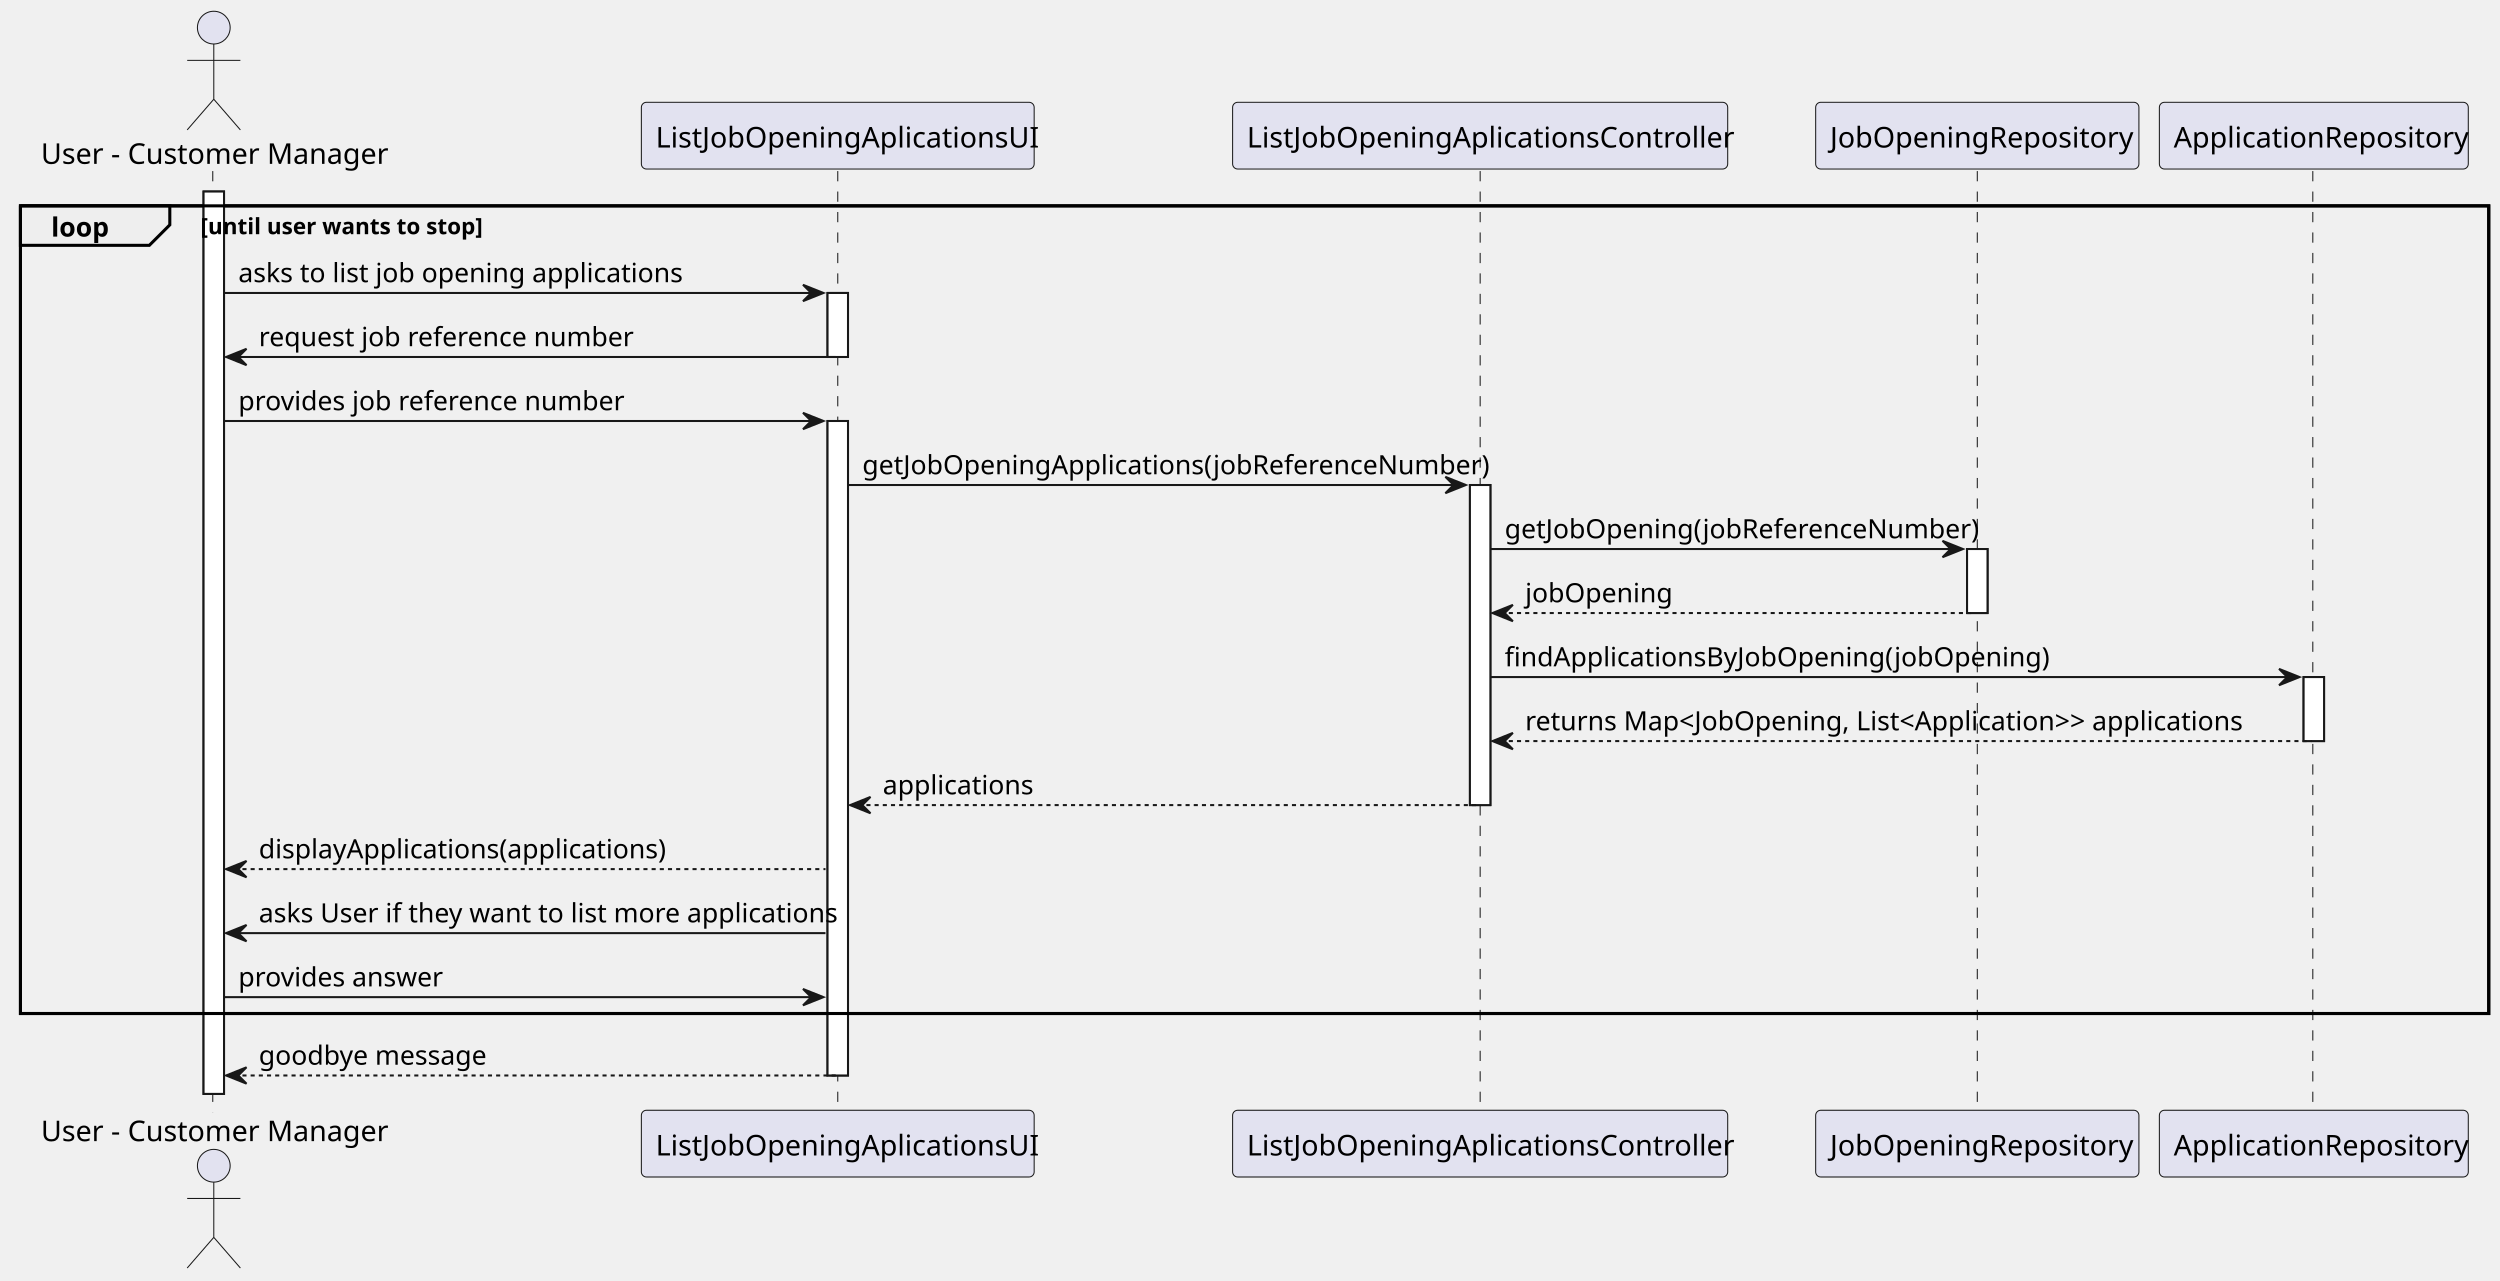
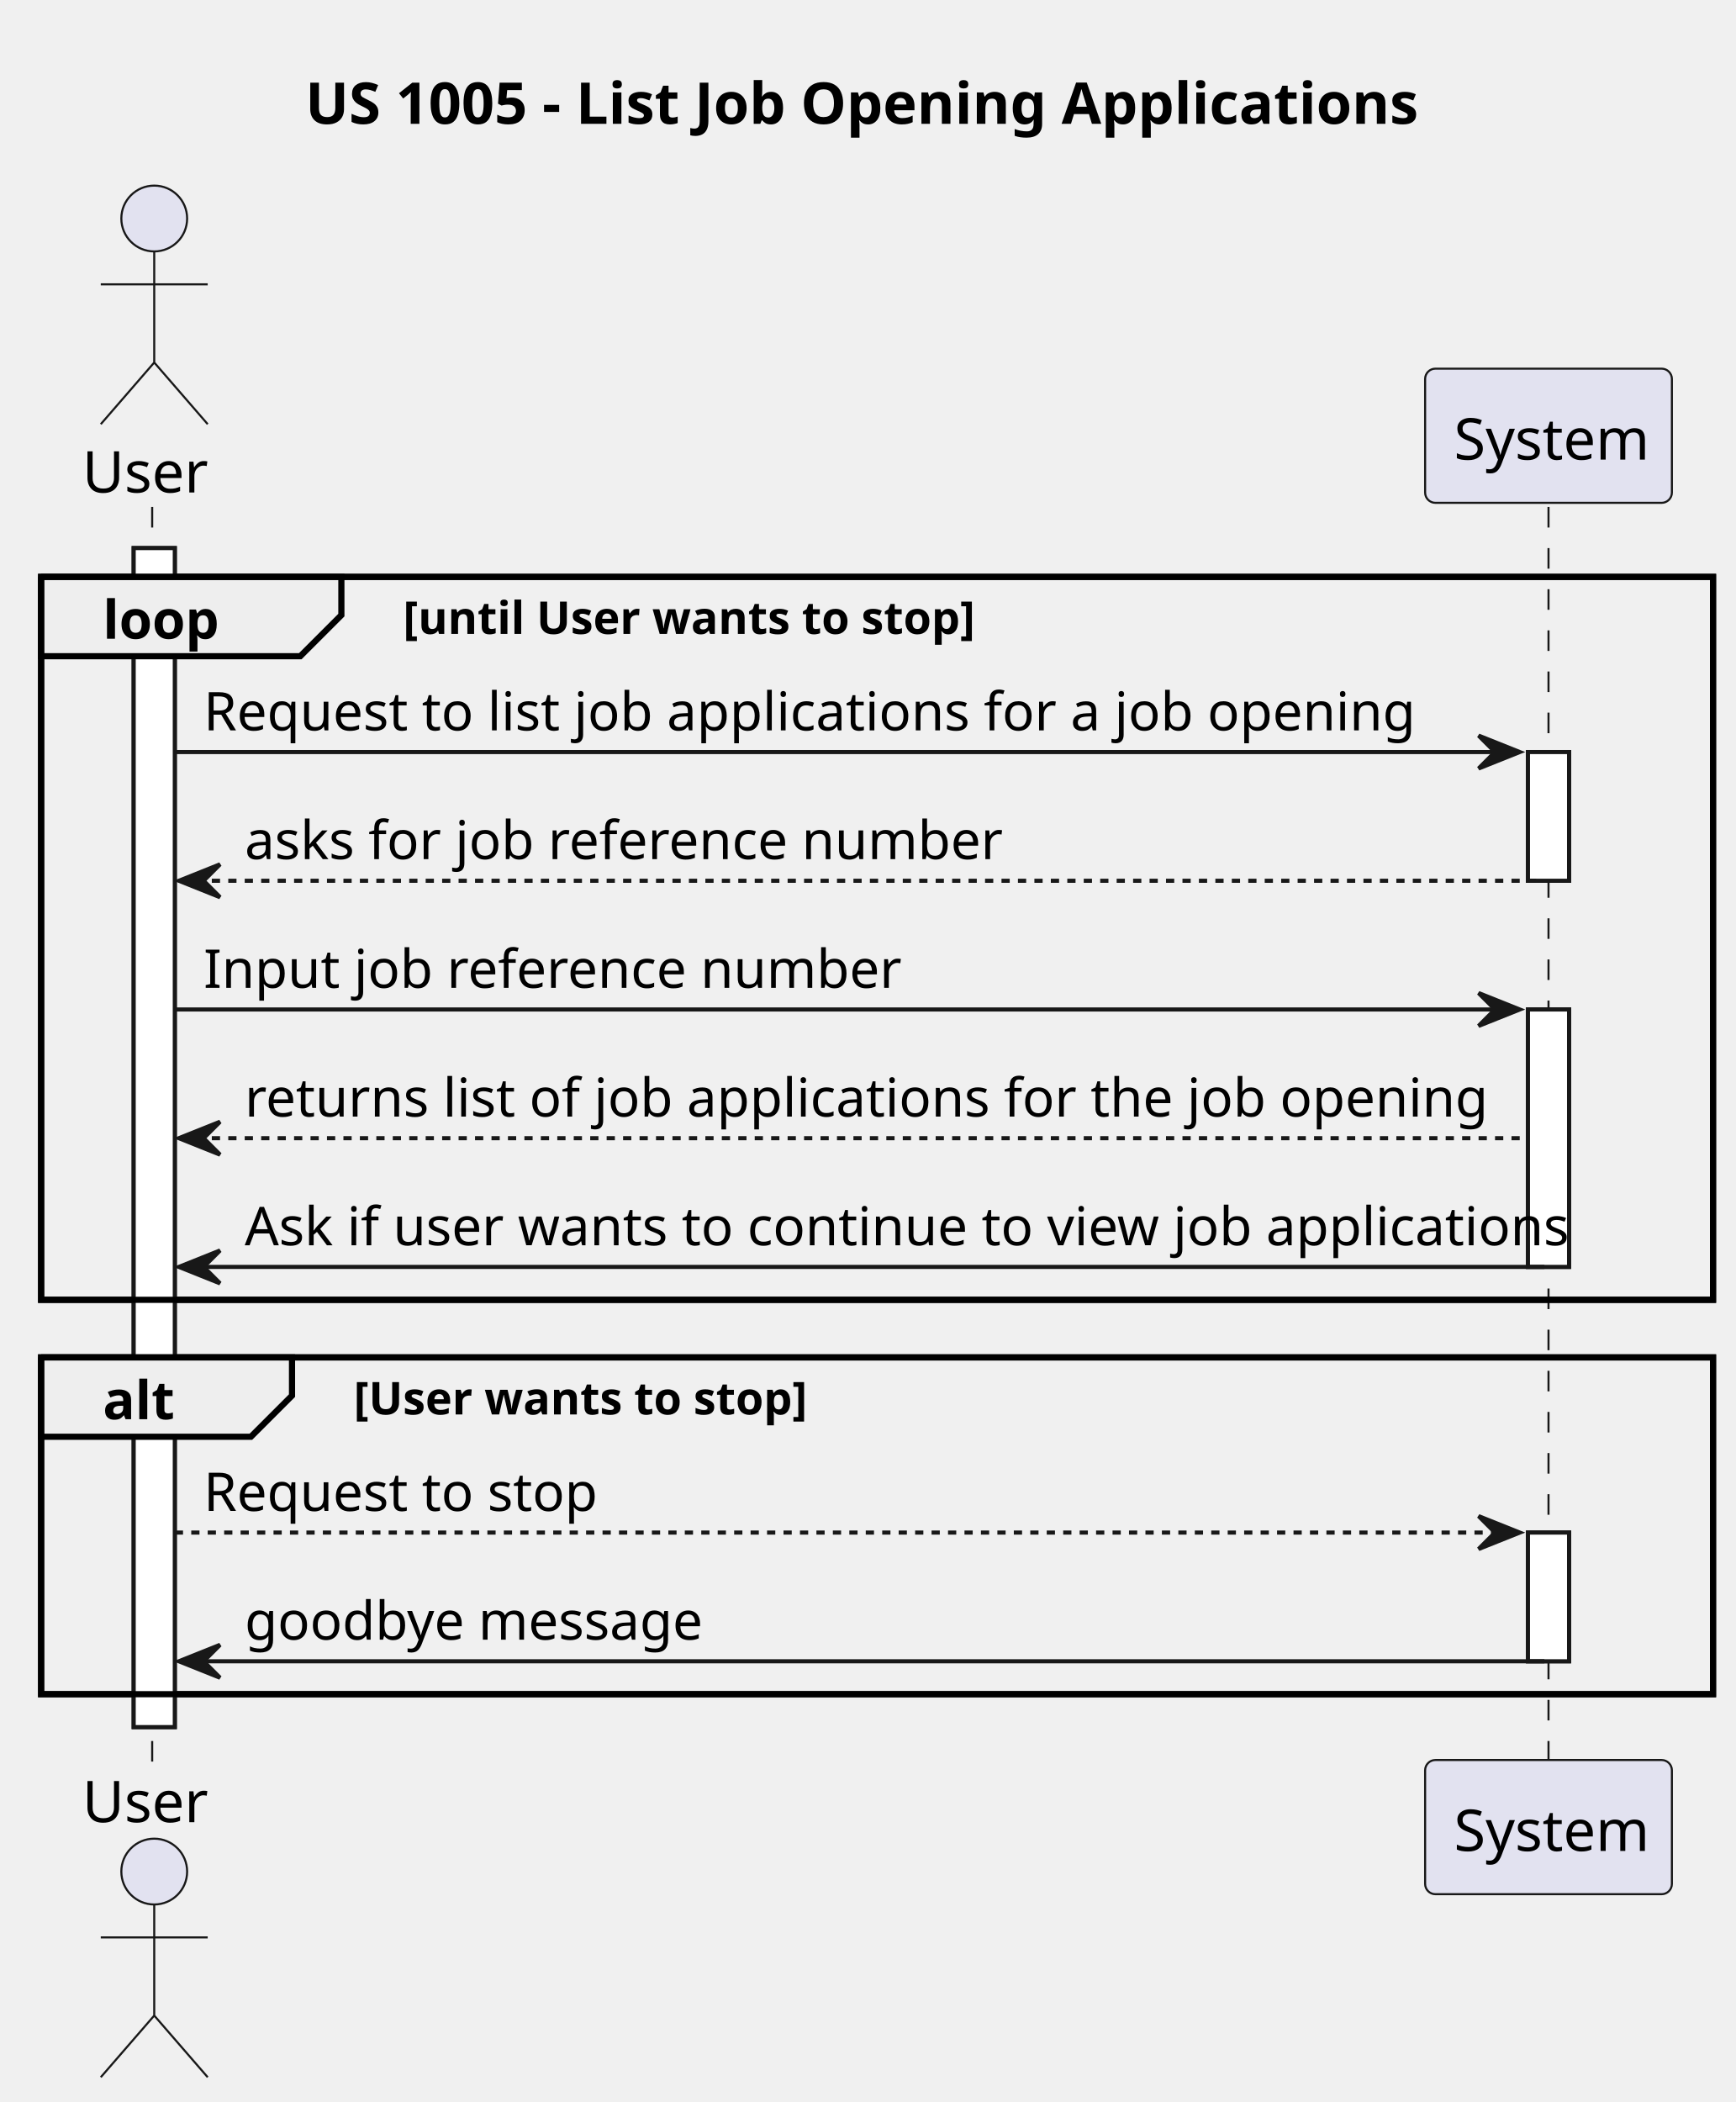
- <svg xmlns="http://www.w3.org/2000/svg" contentStyleType="text/css" height="626px" preserveAspectRatio="none" style="width:1222px;height:626px;background:#FFFFFF;" version="1.1" viewBox="0 0 1222 626" width="1222px" zoomAndPan="magnify">
+ <svg xmlns="http://www.w3.org/2000/svg" contentStyleType="text/css" height="511px" preserveAspectRatio="none" style="width:422px;height:511px;background:#FFFFFF;" version="1.1" viewBox="0 0 422 511" width="422px" zoomAndPan="magnify">
  <defs />
  <g>
-     <rect fill="#FFFFFF" height="441.074" style="stroke:#181818;stroke-width:1.0;" width="10" x="99.5" y="93.621" />
-     <rect fill="#FFFFFF" height="31.291" style="stroke:#181818;stroke-width:1.0;" width="10" x="404.5" y="143.203" />
-     <rect fill="#FFFFFF" height="319.91" style="stroke:#181818;stroke-width:1.0;" width="10" x="404.5" y="205.785" />
-     <rect fill="#FFFFFF" height="156.455" style="stroke:#181818;stroke-width:1.0;" width="10" x="718.5" y="237.076" />
-     <rect fill="#FFFFFF" height="31.291" style="stroke:#181818;stroke-width:1.0;" width="10" x="961.5" y="268.367" />
-     <rect fill="#FFFFFF" height="31.291" style="stroke:#181818;stroke-width:1.0;" width="10" x="1126" y="330.949" />
-     <rect fill="none" height="394.783" style="stroke:#000000;stroke-width:1.5;" width="1206.5" x="10" y="100.621" />
-     <line style="stroke:#181818;stroke-width:0.5;stroke-dasharray:5.0,5.0;" x1="104" x2="104" y1="83.621" y2="543.695" />
-     <line style="stroke:#181818;stroke-width:0.5;stroke-dasharray:5.0,5.0;" x1="409.5" x2="409.5" y1="83.621" y2="543.695" />
-     <line style="stroke:#181818;stroke-width:0.5;stroke-dasharray:5.0,5.0;" x1="723.5" x2="723.5" y1="83.621" y2="543.695" />
-     <line style="stroke:#181818;stroke-width:0.5;stroke-dasharray:5.0,5.0;" x1="966.5" x2="966.5" y1="83.621" y2="543.695" />
-     <line style="stroke:#181818;stroke-width:0.5;stroke-dasharray:5.0,5.0;" x1="1130.5" x2="1130.5" y1="83.621" y2="543.695" />
-     <text fill="#000000" font-family="sans-serif" font-size="14" lengthAdjust="spacing" textLength="163" x="20" y="80.107">User - Customer Manager</text>
-     <ellipse cx="104.5" cy="13.5" fill="#E2E2F0" rx="8" ry="8" style="stroke:#181818;stroke-width:0.5;" />
-     <path d="M104.5,21.5 L104.5,48.5 M91.5,29.5 L117.5,29.5 M104.5,48.5 L91.5,63.5 M104.5,48.5 L117.5,63.5 " fill="none" style="stroke:#181818;stroke-width:0.5;" />
-     <text fill="#000000" font-family="sans-serif" font-size="14" lengthAdjust="spacing" textLength="163" x="20" y="557.803">User - Customer Manager</text>
-     <ellipse cx="104.5" cy="569.816" fill="#E2E2F0" rx="8" ry="8" style="stroke:#181818;stroke-width:0.5;" />
-     <path d="M104.5,577.816 L104.5,604.816 M91.5,585.816 L117.5,585.816 M104.5,604.816 L91.5,619.816 M104.5,604.816 L117.5,619.816 " fill="none" style="stroke:#181818;stroke-width:0.5;" />
-     <rect fill="#E2E2F0" height="32.621" rx="2.5" ry="2.5" style="stroke:#181818;stroke-width:0.5;" width="192" x="313.5" y="50" />
-     <text fill="#000000" font-family="sans-serif" font-size="14" lengthAdjust="spacing" textLength="178" x="320.5" y="72.107">ListJobOpeningAplicationsUI</text>
-     <rect fill="#E2E2F0" height="32.621" rx="2.5" ry="2.5" style="stroke:#181818;stroke-width:0.5;" width="192" x="313.5" y="542.695" />
-     <text fill="#000000" font-family="sans-serif" font-size="14" lengthAdjust="spacing" textLength="178" x="320.5" y="564.803">ListJobOpeningAplicationsUI</text>
-     <rect fill="#E2E2F0" height="32.621" rx="2.5" ry="2.5" style="stroke:#181818;stroke-width:0.5;" width="242" x="602.5" y="50" />
-     <text fill="#000000" font-family="sans-serif" font-size="14" lengthAdjust="spacing" textLength="228" x="609.5" y="72.107">ListJobOpeningAplicationsController</text>
-     <rect fill="#E2E2F0" height="32.621" rx="2.5" ry="2.5" style="stroke:#181818;stroke-width:0.5;" width="242" x="602.5" y="542.695" />
-     <text fill="#000000" font-family="sans-serif" font-size="14" lengthAdjust="spacing" textLength="228" x="609.5" y="564.803">ListJobOpeningAplicationsController</text>
-     <rect fill="#E2E2F0" height="32.621" rx="2.5" ry="2.5" style="stroke:#181818;stroke-width:0.5;" width="158" x="887.5" y="50" />
-     <text fill="#000000" font-family="sans-serif" font-size="14" lengthAdjust="spacing" textLength="144" x="894.5" y="72.107">JobOpeningRepository</text>
-     <rect fill="#E2E2F0" height="32.621" rx="2.5" ry="2.5" style="stroke:#181818;stroke-width:0.5;" width="158" x="887.5" y="542.695" />
-     <text fill="#000000" font-family="sans-serif" font-size="14" lengthAdjust="spacing" textLength="144" x="894.5" y="564.803">JobOpeningRepository</text>
-     <rect fill="#E2E2F0" height="32.621" rx="2.5" ry="2.5" style="stroke:#181818;stroke-width:0.5;" width="151" x="1055.5" y="50" />
-     <text fill="#000000" font-family="sans-serif" font-size="14" lengthAdjust="spacing" textLength="137" x="1062.5" y="72.107">ApplicationRepository</text>
-     <rect fill="#E2E2F0" height="32.621" rx="2.5" ry="2.5" style="stroke:#181818;stroke-width:0.5;" width="151" x="1055.5" y="542.695" />
-     <text fill="#000000" font-family="sans-serif" font-size="14" lengthAdjust="spacing" textLength="137" x="1062.5" y="564.803">ApplicationRepository</text>
-     <rect fill="#FFFFFF" height="441.074" style="stroke:#181818;stroke-width:1.0;" width="10" x="99.5" y="93.621" />
-     <rect fill="#FFFFFF" height="31.291" style="stroke:#181818;stroke-width:1.0;" width="10" x="404.5" y="143.203" />
-     <rect fill="#FFFFFF" height="319.91" style="stroke:#181818;stroke-width:1.0;" width="10" x="404.5" y="205.785" />
-     <rect fill="#FFFFFF" height="156.455" style="stroke:#181818;stroke-width:1.0;" width="10" x="718.5" y="237.076" />
-     <rect fill="#FFFFFF" height="31.291" style="stroke:#181818;stroke-width:1.0;" width="10" x="961.5" y="268.367" />
-     <rect fill="#FFFFFF" height="31.291" style="stroke:#181818;stroke-width:1.0;" width="10" x="1126" y="330.949" />
-     <path d="M10,100.621 L83,100.621 L83,109.912 L73,119.912 L10,119.912 L10,100.621 " fill="#EEEEEE" style="stroke:#000000;stroke-width:1.5;" />
-     <rect fill="none" height="394.783" style="stroke:#000000;stroke-width:1.5;" width="1206.5" x="10" y="100.621" />
-     <text fill="#000000" font-family="sans-serif" font-size="13" font-weight="bold" lengthAdjust="spacing" textLength="28" x="25" y="115.649">loop</text>
-     <text fill="#000000" font-family="sans-serif" font-size="11" font-weight="bold" lengthAdjust="spacing" textLength="140" x="98" y="114.491">[until user wants to stop]</text>
-     <polygon fill="#181818" points="392.5,139.203,402.5,143.203,392.5,147.203,396.5,143.203" style="stroke:#181818;stroke-width:1.0;" />
-     <line style="stroke:#181818;stroke-width:1.0;" x1="109.5" x2="398.5" y1="143.203" y2="143.203" />
-     <text fill="#000000" font-family="sans-serif" font-size="13" lengthAdjust="spacing" textLength="207" x="116.5" y="137.94">asks to list job opening applications</text>
-     <polygon fill="#181818" points="120.5,170.494,110.5,174.494,120.5,178.494,116.5,174.494" style="stroke:#181818;stroke-width:1.0;" />
-     <line style="stroke:#181818;stroke-width:1.0;" x1="114.5" x2="408.5" y1="174.494" y2="174.494" />
-     <text fill="#000000" font-family="sans-serif" font-size="13" lengthAdjust="spacing" textLength="168" x="126.5" y="169.231">request job reference number</text>
-     <polygon fill="#181818" points="392.5,201.785,402.5,205.785,392.5,209.785,396.5,205.785" style="stroke:#181818;stroke-width:1.0;" />
-     <line style="stroke:#181818;stroke-width:1.0;" x1="109.5" x2="398.5" y1="205.785" y2="205.785" />
-     <text fill="#000000" font-family="sans-serif" font-size="13" lengthAdjust="spacing" textLength="172" x="116.5" y="200.523">provides job reference number</text>
-     <polygon fill="#181818" points="706.5,233.076,716.5,237.076,706.5,241.076,710.5,237.076" style="stroke:#181818;stroke-width:1.0;" />
-     <line style="stroke:#181818;stroke-width:1.0;" x1="414.5" x2="712.5" y1="237.076" y2="237.076" />
-     <text fill="#000000" font-family="sans-serif" font-size="13" lengthAdjust="spacing" textLength="285" x="421.5" y="231.814">getJobOpeningApplications(jobReferenceNumber)</text>
-     <polygon fill="#181818" points="949.5,264.367,959.5,268.367,949.5,272.367,953.5,268.367" style="stroke:#181818;stroke-width:1.0;" />
-     <line style="stroke:#181818;stroke-width:1.0;" x1="728.5" x2="955.5" y1="268.367" y2="268.367" />
-     <text fill="#000000" font-family="sans-serif" font-size="13" lengthAdjust="spacing" textLength="214" x="735.5" y="263.104">getJobOpening(jobReferenceNumber)</text>
-     <polygon fill="#181818" points="739.5,295.658,729.5,299.658,739.5,303.658,735.5,299.658" style="stroke:#181818;stroke-width:1.0;" />
-     <line style="stroke:#181818;stroke-width:1.0;stroke-dasharray:2.0,2.0;" x1="733.5" x2="965.5" y1="299.658" y2="299.658" />
-     <text fill="#000000" font-family="sans-serif" font-size="13" lengthAdjust="spacing" textLength="65" x="745.5" y="294.396">jobOpening</text>
-     <polygon fill="#181818" points="1114,326.949,1124,330.949,1114,334.949,1118,330.949" style="stroke:#181818;stroke-width:1.0;" />
-     <line style="stroke:#181818;stroke-width:1.0;" x1="728.5" x2="1120" y1="330.949" y2="330.949" />
-     <text fill="#000000" font-family="sans-serif" font-size="13" lengthAdjust="spacing" textLength="248" x="735.5" y="325.687">findApplicationsByJobOpening(jobOpening)</text>
-     <polygon fill="#181818" points="739.5,358.24,729.5,362.24,739.5,366.24,735.5,362.24" style="stroke:#181818;stroke-width:1.0;" />
-     <line style="stroke:#181818;stroke-width:1.0;stroke-dasharray:2.0,2.0;" x1="733.5" x2="1130" y1="362.24" y2="362.24" />
-     <text fill="#000000" font-family="sans-serif" font-size="13" lengthAdjust="spacing" textLength="335" x="745.5" y="356.978">returns Map&lt;JobOpening, List&lt;Application&gt;&gt; applications</text>
-     <polygon fill="#181818" points="425.5,389.531,415.5,393.531,425.5,397.531,421.5,393.531" style="stroke:#181818;stroke-width:1.0;" />
-     <line style="stroke:#181818;stroke-width:1.0;stroke-dasharray:2.0,2.0;" x1="419.5" x2="722.5" y1="393.531" y2="393.531" />
-     <text fill="#000000" font-family="sans-serif" font-size="13" lengthAdjust="spacing" textLength="69" x="431.5" y="388.269">applications</text>
-     <polygon fill="#181818" points="120.5,420.822,110.5,424.822,120.5,428.822,116.5,424.822" style="stroke:#181818;stroke-width:1.0;" />
-     <line style="stroke:#181818;stroke-width:1.0;stroke-dasharray:2.0,2.0;" x1="114.5" x2="403.5" y1="424.822" y2="424.822" />
-     <text fill="#000000" font-family="sans-serif" font-size="13" lengthAdjust="spacing" textLength="189" x="126.5" y="419.56">displayApplications(applications)</text>
-     <polygon fill="#181818" points="120.5,452.113,110.5,456.113,120.5,460.113,116.5,456.113" style="stroke:#181818;stroke-width:1.0;" />
-     <line style="stroke:#181818;stroke-width:1.0;" x1="114.5" x2="403.5" y1="456.113" y2="456.113" />
-     <text fill="#000000" font-family="sans-serif" font-size="13" lengthAdjust="spacing" textLength="271" x="126.5" y="450.851">asks User if they want to list more applications</text>
-     <polygon fill="#181818" points="392.5,483.404,402.5,487.404,392.5,491.404,396.5,487.404" style="stroke:#181818;stroke-width:1.0;" />
-     <line style="stroke:#181818;stroke-width:1.0;" x1="109.5" x2="398.5" y1="487.404" y2="487.404" />
-     <text fill="#000000" font-family="sans-serif" font-size="13" lengthAdjust="spacing" textLength="92" x="116.5" y="482.142">provides answer</text>
-     <polygon fill="#181818" points="120.5,521.695,110.5,525.695,120.5,529.695,116.5,525.695" style="stroke:#181818;stroke-width:1.0;" />
-     <line style="stroke:#181818;stroke-width:1.0;stroke-dasharray:2.0,2.0;" x1="114.5" x2="408.5" y1="525.695" y2="525.695" />
-     <text fill="#000000" font-family="sans-serif" font-size="13" lengthAdjust="spacing" textLength="106" x="126.5" y="520.433">goodbye message</text>
+     <text fill="#000000" font-family="sans-serif" font-size="14" font-weight="bold" lengthAdjust="spacing" textLength="277" x="74.25" y="30.107">US 1005 - List Job Opening Applications</text>
+     <rect fill="#FFFFFF" height="286.619" style="stroke:#181818;stroke-width:1.0;" width="10" x="32.5" y="133.242" />
+     <rect fill="#FFFFFF" height="31.291" style="stroke:#181818;stroke-width:1.0;" width="10" x="371.5" y="182.824" />
+     <rect fill="#FFFFFF" height="62.582" style="stroke:#181818;stroke-width:1.0;" width="10" x="371.5" y="245.406" />
+     <rect fill="#FFFFFF" height="31.291" style="stroke:#181818;stroke-width:1.0;" width="10" x="371.5" y="372.57" />
+     <rect fill="none" height="175.746" style="stroke:#000000;stroke-width:1.5;" width="406.5" x="10" y="140.242" />
+     <rect fill="none" height="81.873" style="stroke:#000000;stroke-width:1.5;" width="406.5" x="10" y="329.988" />
+     <line style="stroke:#181818;stroke-width:0.5;stroke-dasharray:5.0,5.0;" x1="37" x2="37" y1="123.242" y2="428.861" />
+     <line style="stroke:#181818;stroke-width:0.5;stroke-dasharray:5.0,5.0;" x1="376.5" x2="376.5" y1="123.242" y2="428.861" />
+     <text fill="#000000" font-family="sans-serif" font-size="14" lengthAdjust="spacing" textLength="29" x="20" y="119.728">User</text>
+     <ellipse cx="37.5" cy="53.121" fill="#E2E2F0" rx="8" ry="8" style="stroke:#181818;stroke-width:0.5;" />
+     <path d="M37.5,61.121 L37.5,88.121 M24.5,69.121 L50.5,69.121 M37.5,88.121 L24.5,103.121 M37.5,88.121 L50.5,103.121 " fill="none" style="stroke:#181818;stroke-width:0.5;" />
+     <text fill="#000000" font-family="sans-serif" font-size="14" lengthAdjust="spacing" textLength="29" x="20" y="442.969">User</text>
+     <ellipse cx="37.5" cy="454.982" fill="#E2E2F0" rx="8" ry="8" style="stroke:#181818;stroke-width:0.5;" />
+     <path d="M37.5,462.982 L37.5,489.982 M24.5,470.982 L50.5,470.982 M37.5,489.982 L24.5,504.982 M37.5,489.982 L50.5,504.982 " fill="none" style="stroke:#181818;stroke-width:0.5;" />
+     <rect fill="#E2E2F0" height="32.621" rx="2.5" ry="2.5" style="stroke:#181818;stroke-width:0.5;" width="60" x="346.5" y="89.621" />
+     <text fill="#000000" font-family="sans-serif" font-size="14" lengthAdjust="spacing" textLength="46" x="353.5" y="111.728">System</text>
+     <rect fill="#E2E2F0" height="32.621" rx="2.5" ry="2.5" style="stroke:#181818;stroke-width:0.5;" width="60" x="346.5" y="427.861" />
+     <text fill="#000000" font-family="sans-serif" font-size="14" lengthAdjust="spacing" textLength="46" x="353.5" y="449.969">System</text>
+     <rect fill="#FFFFFF" height="286.619" style="stroke:#181818;stroke-width:1.0;" width="10" x="32.5" y="133.242" />
+     <rect fill="#FFFFFF" height="31.291" style="stroke:#181818;stroke-width:1.0;" width="10" x="371.5" y="182.824" />
+     <rect fill="#FFFFFF" height="62.582" style="stroke:#181818;stroke-width:1.0;" width="10" x="371.5" y="245.406" />
+     <rect fill="#FFFFFF" height="31.291" style="stroke:#181818;stroke-width:1.0;" width="10" x="371.5" y="372.57" />
+     <path d="M10,140.242 L83,140.242 L83,149.533 L73,159.533 L10,159.533 L10,140.242 " fill="#EEEEEE" style="stroke:#000000;stroke-width:1.5;" />
+     <rect fill="none" height="175.746" style="stroke:#000000;stroke-width:1.5;" width="406.5" x="10" y="140.242" />
+     <text fill="#000000" font-family="sans-serif" font-size="13" font-weight="bold" lengthAdjust="spacing" textLength="28" x="25" y="155.27">loop</text>
+     <text fill="#000000" font-family="sans-serif" font-size="11" font-weight="bold" lengthAdjust="spacing" textLength="140" x="98" y="154.112">[until User wants to stop]</text>
+     <polygon fill="#181818" points="359.5,178.824,369.5,182.824,359.5,186.824,363.5,182.824" style="stroke:#181818;stroke-width:1.0;" />
+     <line style="stroke:#181818;stroke-width:1.0;" x1="42.5" x2="365.5" y1="182.824" y2="182.824" />
+     <text fill="#000000" font-family="sans-serif" font-size="13" lengthAdjust="spacing" textLength="277" x="49.5" y="177.561">Request to list job applications for a job opening</text>
+     <polygon fill="#181818" points="53.5,210.115,43.5,214.115,53.5,218.115,49.5,214.115" style="stroke:#181818;stroke-width:1.0;" />
+     <line style="stroke:#181818;stroke-width:1.0;stroke-dasharray:2.0,2.0;" x1="47.5" x2="375.5" y1="214.115" y2="214.115" />
+     <text fill="#000000" font-family="sans-serif" font-size="13" lengthAdjust="spacing" textLength="171" x="59.5" y="208.852">asks for job reference number</text>
+     <polygon fill="#181818" points="359.5,241.406,369.5,245.406,359.5,249.406,363.5,245.406" style="stroke:#181818;stroke-width:1.0;" />
+     <line style="stroke:#181818;stroke-width:1.0;" x1="42.5" x2="365.5" y1="245.406" y2="245.406" />
+     <text fill="#000000" font-family="sans-serif" font-size="13" lengthAdjust="spacing" textLength="153" x="49.5" y="240.144">Input job reference number</text>
+     <polygon fill="#181818" points="53.5,272.697,43.5,276.697,53.5,280.697,49.5,276.697" style="stroke:#181818;stroke-width:1.0;" />
+     <line style="stroke:#181818;stroke-width:1.0;stroke-dasharray:2.0,2.0;" x1="47.5" x2="370.5" y1="276.697" y2="276.697" />
+     <text fill="#000000" font-family="sans-serif" font-size="13" lengthAdjust="spacing" textLength="279" x="59.5" y="271.435">returns list of job applications for the job opening</text>
+     <polygon fill="#181818" points="53.5,303.988,43.5,307.988,53.5,311.988,49.5,307.988" style="stroke:#181818;stroke-width:1.0;" />
+     <line style="stroke:#181818;stroke-width:1.0;" x1="47.5" x2="375.5" y1="307.988" y2="307.988" />
+     <text fill="#000000" font-family="sans-serif" font-size="13" lengthAdjust="spacing" textLength="305" x="59.5" y="302.726">Ask if user wants to continue to view job applications</text>
+     <path d="M10,329.988 L71,329.988 L71,339.279 L61,349.279 L10,349.279 L10,329.988 " fill="#EEEEEE" style="stroke:#000000;stroke-width:1.5;" />
+     <rect fill="none" height="81.873" style="stroke:#000000;stroke-width:1.5;" width="406.5" x="10" y="329.988" />
+     <text fill="#000000" font-family="sans-serif" font-size="13" font-weight="bold" lengthAdjust="spacing" textLength="16" x="25" y="345.017">alt</text>
+     <text fill="#000000" font-family="sans-serif" font-size="11" font-weight="bold" lengthAdjust="spacing" textLength="113" x="86" y="343.858">[User wants to stop]</text>
+     <polygon fill="#181818" points="359.5,368.57,369.5,372.57,359.5,376.57,363.5,372.57" style="stroke:#181818;stroke-width:1.0;" />
+     <line style="stroke:#181818;stroke-width:1.0;stroke-dasharray:2.0,2.0;" x1="42.5" x2="365.5" y1="372.57" y2="372.57" />
+     <text fill="#000000" font-family="sans-serif" font-size="13" lengthAdjust="spacing" textLength="92" x="49.5" y="367.308">Request to stop</text>
+     <polygon fill="#181818" points="53.5,399.861,43.5,403.861,53.5,407.861,49.5,403.861" style="stroke:#181818;stroke-width:1.0;" />
+     <line style="stroke:#181818;stroke-width:1.0;" x1="47.5" x2="375.5" y1="403.861" y2="403.861" />
+     <text fill="#000000" font-family="sans-serif" font-size="13" lengthAdjust="spacing" textLength="106" x="59.5" y="398.599">goodbye message</text>
  </g>
</svg>
